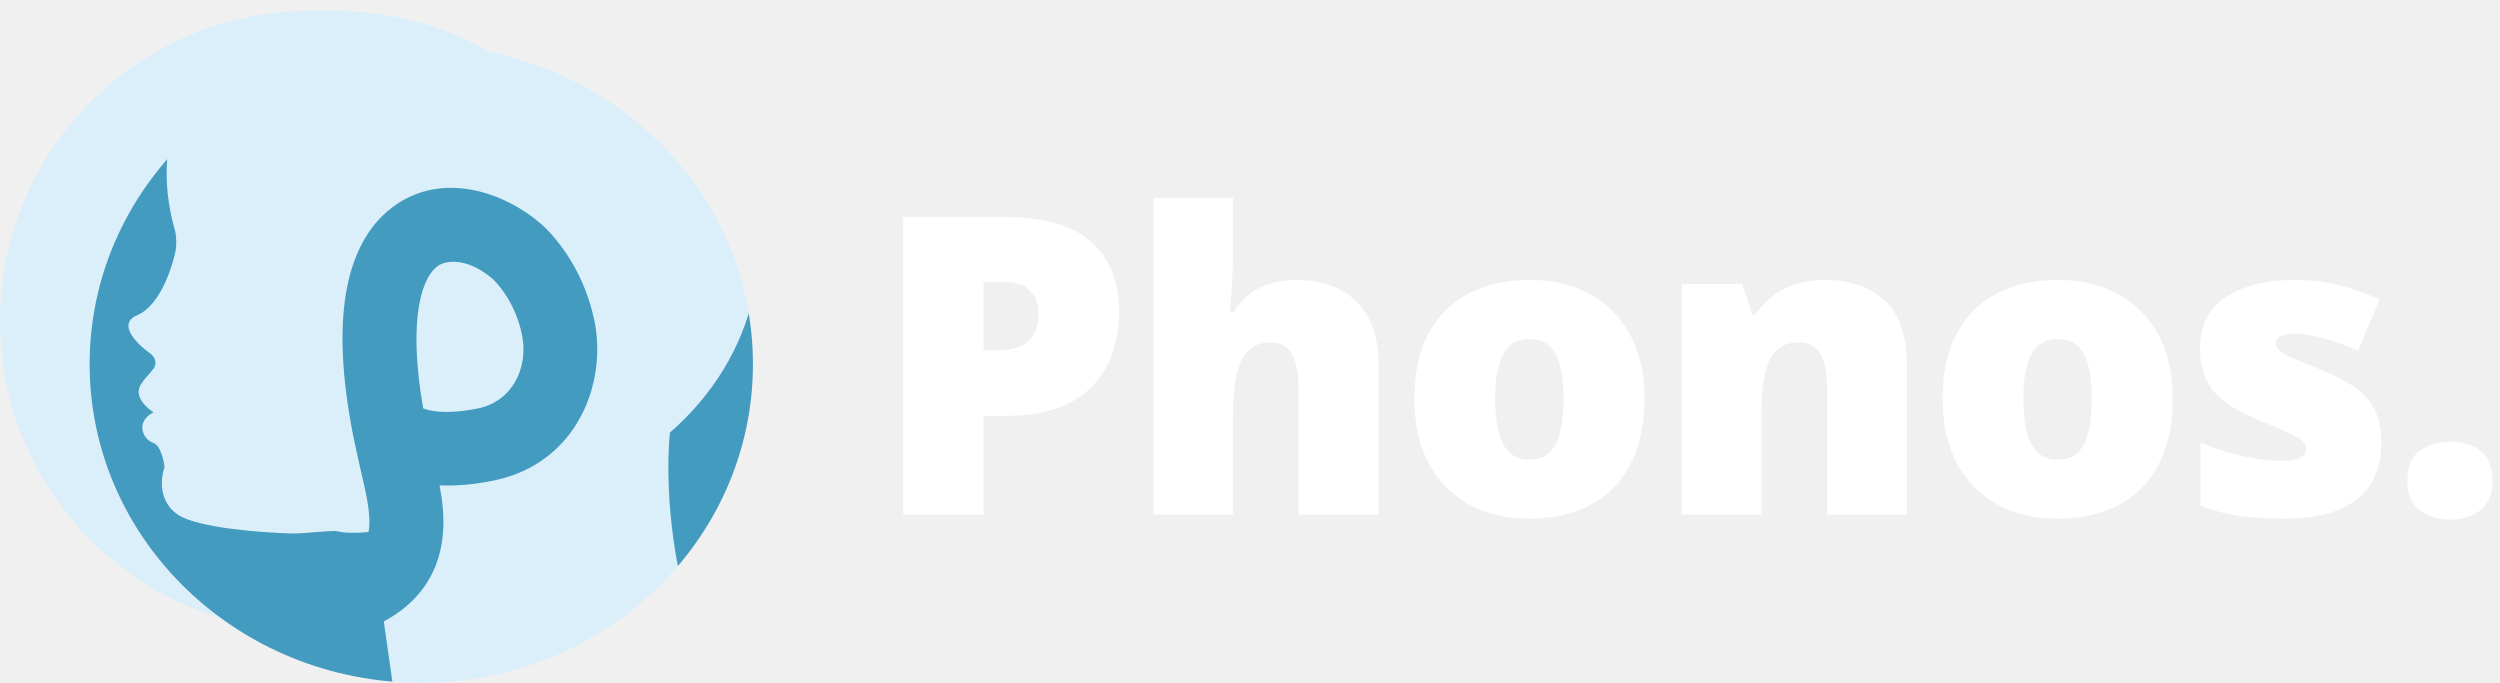
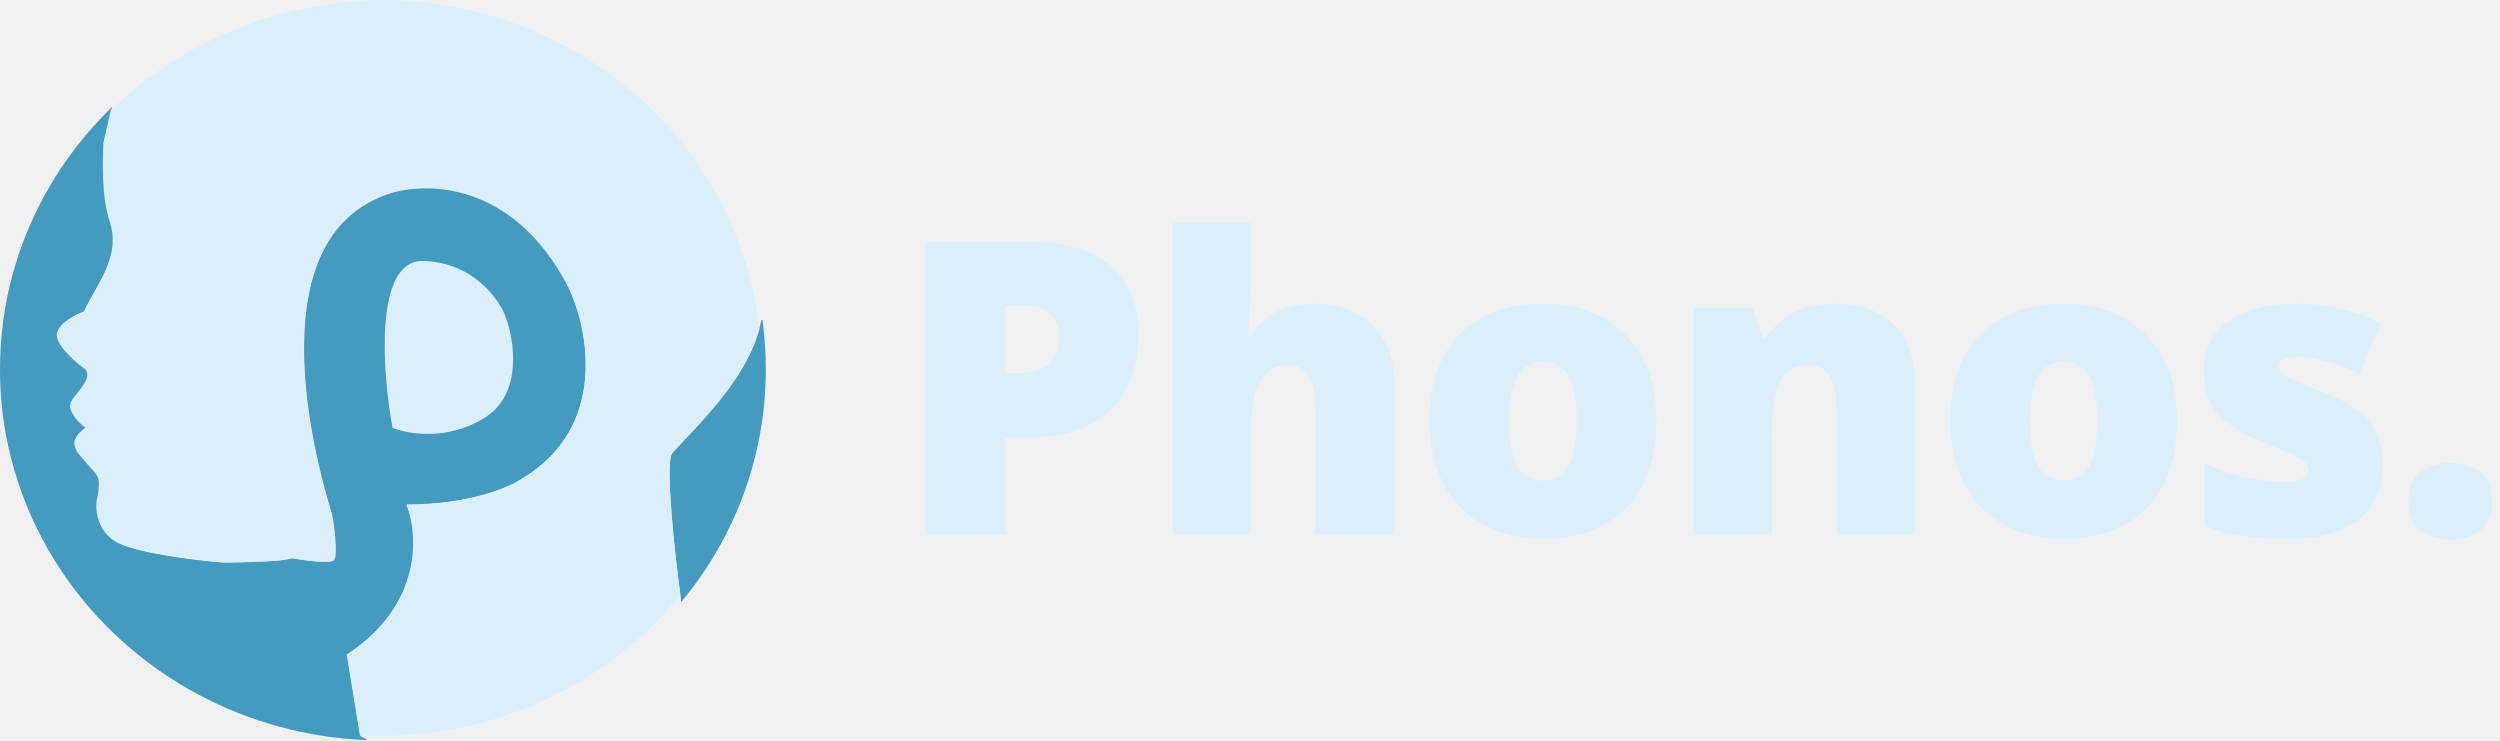
- <svg xmlns="http://www.w3.org/2000/svg" width="227" height="62" viewBox="0 0 227 62" fill="none">
-   <path d="M91.36 19.707C94.784 19.707 97.347 20.453 99.046 21.943C100.758 23.433 101.614 25.552 101.614 28.299C101.614 29.53 101.436 30.713 101.079 31.846C100.734 32.979 100.161 33.989 99.36 34.876C98.572 35.763 97.519 36.465 96.201 36.982C94.895 37.5 93.282 37.758 91.36 37.758H89.309V46.719H82.011V19.707H91.36ZM91.194 25.601H89.309V31.809H90.751C91.379 31.809 91.964 31.704 92.506 31.495C93.048 31.273 93.479 30.922 93.799 30.442C94.132 29.949 94.298 29.297 94.298 28.483C94.298 27.634 94.046 26.944 93.54 26.414C93.035 25.872 92.253 25.601 91.194 25.601Z" fill="white" />
-   <path d="M111.962 17.971V22.054C111.962 23.606 111.925 24.912 111.851 25.971C111.789 27.018 111.728 27.818 111.666 28.373H111.999C112.454 27.646 112.972 27.067 113.551 26.636C114.13 26.205 114.77 25.897 115.472 25.712C116.174 25.515 116.938 25.416 117.763 25.416C119.143 25.416 120.387 25.681 121.495 26.211C122.616 26.741 123.509 27.572 124.174 28.705C124.839 29.826 125.172 31.292 125.172 33.102V46.719H117.911V35.301C117.911 33.909 117.708 32.862 117.301 32.16C116.895 31.446 116.267 31.089 115.417 31.089C114.542 31.089 113.852 31.341 113.347 31.846C112.842 32.339 112.485 33.066 112.276 34.026C112.066 34.975 111.962 36.139 111.962 37.518V46.719H104.738V17.971H111.962Z" fill="white" />
-   <path d="M149.321 36.206C149.321 37.956 149.081 39.508 148.6 40.862C148.12 42.217 147.424 43.357 146.512 44.28C145.601 45.204 144.499 45.906 143.205 46.387C141.912 46.855 140.452 47.089 138.826 47.089C137.311 47.089 135.92 46.855 134.651 46.387C133.395 45.906 132.298 45.204 131.362 44.28C130.426 43.357 129.699 42.217 129.182 40.862C128.677 39.508 128.425 37.956 128.425 36.206C128.425 33.891 128.843 31.932 129.681 30.331C130.531 28.73 131.738 27.51 133.302 26.673C134.879 25.835 136.757 25.416 138.937 25.416C140.945 25.416 142.731 25.835 144.295 26.673C145.86 27.51 147.085 28.73 147.972 30.331C148.871 31.932 149.321 33.891 149.321 36.206ZM135.759 36.206C135.759 37.401 135.864 38.411 136.074 39.236C136.283 40.05 136.616 40.672 137.071 41.103C137.539 41.521 138.149 41.731 138.9 41.731C139.652 41.731 140.249 41.521 140.693 41.103C141.136 40.672 141.456 40.05 141.653 39.236C141.863 38.411 141.967 37.401 141.967 36.206C141.967 35.012 141.863 34.014 141.653 33.213C141.456 32.413 141.13 31.809 140.674 31.403C140.231 30.996 139.627 30.793 138.863 30.793C137.767 30.793 136.973 31.249 136.48 32.16C136 33.072 135.759 34.42 135.759 36.206Z" fill="white" />
-   <path d="M165.802 25.416C167.958 25.416 169.719 26.026 171.086 27.246C172.453 28.465 173.137 30.417 173.137 33.102V46.719H165.913V35.301C165.913 33.909 165.71 32.862 165.303 32.16C164.909 31.446 164.269 31.089 163.382 31.089C162.015 31.089 161.097 31.649 160.629 32.77C160.161 33.879 159.927 35.474 159.927 37.555V46.719H152.703V25.786H158.153L159.132 28.557H159.409C159.853 27.892 160.382 27.326 160.998 26.858C161.614 26.39 162.322 26.032 163.123 25.786C163.924 25.54 164.817 25.416 165.802 25.416Z" fill="white" />
-   <path d="M197.286 36.206C197.286 37.956 197.046 39.508 196.565 40.862C196.085 42.217 195.389 43.357 194.477 44.28C193.566 45.204 192.464 45.906 191.17 46.387C189.877 46.855 188.417 47.089 186.791 47.089C185.276 47.089 183.885 46.855 182.616 46.387C181.36 45.906 180.263 45.204 179.327 44.28C178.391 43.357 177.664 42.217 177.147 40.862C176.642 39.508 176.39 37.956 176.39 36.206C176.39 33.891 176.808 31.932 177.646 30.331C178.496 28.73 179.703 27.51 181.267 26.673C182.844 25.835 184.722 25.416 186.902 25.416C188.91 25.416 190.696 25.835 192.26 26.673C193.825 27.51 195.05 28.73 195.937 30.331C196.836 31.932 197.286 33.891 197.286 36.206ZM183.724 36.206C183.724 37.401 183.829 38.411 184.039 39.236C184.248 40.05 184.581 40.672 185.036 41.103C185.504 41.521 186.114 41.731 186.865 41.731C187.617 41.731 188.214 41.521 188.658 41.103C189.101 40.672 189.421 40.05 189.618 39.236C189.828 38.411 189.932 37.401 189.932 36.206C189.932 35.012 189.828 34.014 189.618 33.213C189.421 32.413 189.095 31.809 188.639 31.403C188.196 30.996 187.592 30.793 186.828 30.793C185.732 30.793 184.938 31.249 184.445 32.16C183.965 33.072 183.724 34.42 183.724 36.206Z" fill="white" />
-   <path d="M216.224 40.29C216.224 41.62 215.929 42.796 215.338 43.819C214.746 44.841 213.798 45.642 212.492 46.22C211.199 46.799 209.493 47.089 207.374 47.089C205.884 47.089 204.548 47.009 203.365 46.849C202.195 46.688 201.006 46.38 199.799 45.925V40.142C201.117 40.745 202.46 41.183 203.827 41.454C205.194 41.712 206.272 41.842 207.06 41.842C207.873 41.842 208.465 41.755 208.834 41.583C209.216 41.398 209.407 41.127 209.407 40.77C209.407 40.462 209.277 40.203 209.019 39.994C208.772 39.772 208.323 39.52 207.67 39.236C207.03 38.953 206.124 38.571 204.954 38.091C203.796 37.611 202.829 37.087 202.053 36.52C201.29 35.954 200.717 35.276 200.335 34.488C199.953 33.7 199.762 32.733 199.762 31.587C199.762 29.543 200.551 28.003 202.127 26.968C203.704 25.934 205.792 25.416 208.391 25.416C209.77 25.416 211.07 25.57 212.289 25.878C213.508 26.174 214.771 26.611 216.077 27.19L214.1 31.846C213.065 31.378 212.018 31.002 210.959 30.719C209.899 30.436 209.056 30.294 208.428 30.294C207.861 30.294 207.424 30.368 207.116 30.516C206.808 30.664 206.654 30.879 206.654 31.163C206.654 31.421 206.759 31.649 206.968 31.846C207.19 32.043 207.602 32.271 208.206 32.53C208.809 32.788 209.69 33.152 210.848 33.62C212.067 34.112 213.071 34.642 213.859 35.209C214.66 35.763 215.251 36.441 215.633 37.241C216.027 38.042 216.224 39.058 216.224 40.29Z" fill="white" />
-   <path d="M218.59 43.652C218.59 42.347 218.972 41.429 219.736 40.899C220.512 40.37 221.442 40.105 222.525 40.105C223.548 40.105 224.435 40.37 225.186 40.899C225.937 41.429 226.313 42.347 226.313 43.652C226.313 44.896 225.937 45.795 225.186 46.35C224.435 46.904 223.548 47.181 222.525 47.181C221.442 47.181 220.512 46.904 219.736 46.35C218.972 45.795 218.59 44.896 218.59 43.652Z" fill="white" />
-   <path d="M0 29.152C0 13.602 12.606 0.996 28.156 0.996H30.445C45.995 0.996 58.601 13.602 58.601 29.152V29.152C58.601 44.702 45.995 57.307 30.445 57.307H28.156C12.606 57.307 0 44.702 0 29.152V29.152Z" fill="#DBEFFA" />
-   <mask id="mask0_1061_3483" style="mask-type:alpha" maskUnits="userSpaceOnUse" x="8" y="4" width="61" height="58">
-     <path d="M68.367 33.062C68.367 49.044 54.885 61.999 38.253 61.999C21.622 61.999 8.139 49.044 8.139 33.062C8.139 17.08 21.622 4.124 38.253 4.124C54.885 4.124 68.367 17.08 68.367 33.062Z" fill="#C4E9FA" />
-   </mask>
-   <g mask="url(#mask0_1061_3483)">
-     <path d="M-24.59 -10.206H82.505V73.164H-24.59V-10.206Z" fill="#449BC0" />
-     <path d="M15.93 21.095C13.072 11.176 18.556 5.534 21.655 3.952L59.922 11.447V31.779C59.652 33.831 53.685 37.918 53.255 42.503C47.799 45.581 34.007 49.115 30.651 48.244C30.19 48.124 27.767 48.443 26.605 48.443C23.865 48.377 17.936 47.941 16.145 46.729C14.355 45.517 14.596 43.353 14.94 42.423C14.868 41.785 14.57 40.454 13.95 40.231C13.33 40.007 13.06 39.5 13.003 39.274C12.659 38.285 13.491 37.639 13.95 37.44C13.577 37.214 12.788 36.579 12.616 35.845C12.4 34.928 13.433 34.211 13.95 33.453C14.363 32.847 13.921 32.297 13.649 32.098C12.472 31.274 10.584 29.427 12.443 28.63C14.768 27.633 15.758 23.646 15.93 22.849C16.068 22.211 15.987 21.414 15.93 21.095Z" fill="#DBEFFA" />
-     <path d="M61.743 52.358C60.368 45.874 60.625 40.434 60.925 38.524L33.117 44.285L35.743 62.705C44.982 61.958 63.117 58.843 61.743 52.358Z" fill="#DBEFFA" />
-     <path d="M18.739 8.441C21.907 4.489 26.363 1.459 31.527 -0.257C36.692 -1.972 42.329 -2.294 47.706 -1.181C53.083 -0.068 57.953 2.43 61.684 5.987C65.416 9.545 67.837 13.999 68.634 18.772C69.431 23.545 68.567 28.417 66.154 32.756C63.742 37.096 59.891 40.702 55.102 43.109C50.313 45.516 44.806 46.611 39.295 46.254C33.784 45.896 28.523 44.102 24.194 41.104L41.339 22.244L18.739 8.441Z" fill="#DBEFFA" />
-     <path fill-rule="evenodd" clip-rule="evenodd" d="M39.911 44.072C41.642 44.151 43.373 43.937 44.917 43.614C52.341 42.058 55.171 34.851 53.963 29.075C52.903 24.005 49.948 21.046 49.14 20.341C45.903 17.52 40.128 15.37 35.554 18.876C33.335 20.577 31.973 23.275 31.409 26.663C30.848 30.039 31.031 34.33 32.091 39.665C32.214 40.285 32.494 41.544 32.732 42.602C32.854 43.141 32.968 43.644 33.052 44.012C33.094 44.196 33.128 44.347 33.152 44.451L33.181 44.578C33.689 47.06 33.728 48.531 32.886 49.544C31.991 50.621 29.015 52.415 19.64 51.975L19.41 58.653C29.055 59.105 35.027 57.525 38.085 53.843C40.855 50.509 40.365 46.442 39.911 44.072ZM38.036 27.837C37.688 29.927 37.703 32.927 38.425 37.084C38.748 37.207 39.161 37.307 39.688 37.361C40.77 37.473 42.076 37.36 43.453 37.072C46.441 36.445 48.038 33.462 47.388 30.356C47.061 28.792 46.443 27.571 45.87 26.709C45.584 26.278 45.313 25.943 45.103 25.708C44.999 25.591 44.912 25.5 44.848 25.437C44.79 25.38 44.757 25.349 44.753 25.346C44.752 25.345 44.752 25.346 44.753 25.346C42.604 23.474 40.569 23.522 39.695 24.192C39.19 24.579 38.418 25.538 38.036 27.837Z" fill="#449BC0" />
-   </g>
+ <svg xmlns="http://www.w3.org/2000/svg" width="152" height="45" viewBox="0 0 152 45" fill="none">
+   <path d="M62.461 14.688C64.721 14.688 66.412 15.18 67.534 16.163C68.663 17.147 69.228 18.545 69.228 20.358C69.228 21.171 69.111 21.951 68.875 22.699C68.647 23.447 68.269 24.113 67.741 24.699C67.221 25.284 66.526 25.747 65.656 26.089C64.794 26.43 63.729 26.601 62.461 26.601H61.108V32.514H56.291V14.688H62.461ZM62.352 18.578H61.108V22.675H62.059C62.473 22.675 62.859 22.605 63.217 22.467C63.575 22.321 63.859 22.089 64.071 21.772C64.29 21.447 64.4 21.016 64.4 20.48C64.4 19.919 64.233 19.464 63.9 19.114C63.567 18.757 63.051 18.578 62.352 18.578Z" fill="#DBEFFA" />
+   <path d="M76.057 13.542V16.237C76.057 17.261 76.033 18.122 75.984 18.822C75.943 19.513 75.903 20.041 75.862 20.407H76.081C76.382 19.927 76.724 19.545 77.106 19.261C77.488 18.976 77.91 18.773 78.374 18.651C78.837 18.521 79.341 18.456 79.886 18.456C80.796 18.456 81.617 18.631 82.349 18.98C83.088 19.33 83.678 19.878 84.117 20.626C84.556 21.366 84.775 22.333 84.775 23.528V32.514H79.983V24.979C79.983 24.061 79.849 23.37 79.581 22.906C79.313 22.435 78.898 22.199 78.337 22.199C77.76 22.199 77.305 22.366 76.972 22.699C76.638 23.024 76.403 23.504 76.264 24.138C76.126 24.764 76.057 25.532 76.057 26.442V32.514H71.29V13.542H76.057Z" fill="#DBEFFA" />
+   <path d="M100.712 25.577C100.712 26.731 100.553 27.755 100.236 28.649C99.919 29.543 99.46 30.295 98.859 30.905C98.257 31.515 97.53 31.978 96.676 32.295C95.823 32.604 94.859 32.758 93.786 32.758C92.787 32.758 91.868 32.604 91.031 32.295C90.201 31.978 89.478 31.515 88.86 30.905C88.243 30.295 87.763 29.543 87.421 28.649C87.088 27.755 86.922 26.731 86.922 25.577C86.922 24.048 87.198 22.756 87.751 21.699C88.312 20.642 89.108 19.838 90.141 19.285C91.181 18.732 92.421 18.456 93.859 18.456C95.184 18.456 96.363 18.732 97.395 19.285C98.428 19.838 99.237 20.642 99.822 21.699C100.415 22.756 100.712 24.048 100.712 25.577ZM91.762 25.577C91.762 26.365 91.831 27.032 91.969 27.576C92.108 28.113 92.327 28.523 92.628 28.808C92.937 29.084 93.339 29.222 93.835 29.222C94.331 29.222 94.725 29.084 95.018 28.808C95.31 28.523 95.522 28.113 95.652 27.576C95.79 27.032 95.859 26.365 95.859 25.577C95.859 24.788 95.79 24.13 95.652 23.601C95.522 23.073 95.306 22.675 95.006 22.406C94.713 22.138 94.315 22.004 93.811 22.004C93.087 22.004 92.563 22.305 92.238 22.906C91.921 23.508 91.762 24.398 91.762 25.577Z" fill="#DBEFFA" />
+   <path d="M111.589 18.456C113.011 18.456 114.174 18.858 115.076 19.663C115.978 20.468 116.429 21.756 116.429 23.528V32.514H111.662V24.979C111.662 24.061 111.528 23.37 111.26 22.906C110.999 22.435 110.577 22.199 109.991 22.199C109.089 22.199 108.484 22.569 108.175 23.309C107.866 24.04 107.711 25.093 107.711 26.467V32.514H102.944V18.7H106.541L107.187 20.529H107.37C107.663 20.09 108.012 19.716 108.419 19.407C108.825 19.098 109.292 18.862 109.821 18.7C110.349 18.537 110.938 18.456 111.589 18.456Z" fill="#DBEFFA" />
+   <path d="M132.366 25.577C132.366 26.731 132.208 27.755 131.891 28.649C131.574 29.543 131.114 30.295 130.513 30.905C129.911 31.515 129.184 31.978 128.33 32.295C127.477 32.604 126.514 32.758 125.441 32.758C124.441 32.758 123.522 32.604 122.685 32.295C121.856 31.978 121.132 31.515 120.515 30.905C119.897 30.295 119.417 29.543 119.076 28.649C118.743 27.755 118.576 26.731 118.576 25.577C118.576 24.048 118.852 22.756 119.405 21.699C119.966 20.642 120.762 19.838 121.795 19.285C122.835 18.732 124.075 18.456 125.514 18.456C126.839 18.456 128.017 18.732 129.05 19.285C130.082 19.838 130.891 20.642 131.476 21.699C132.07 22.756 132.366 24.048 132.366 25.577ZM123.417 25.577C123.417 26.365 123.486 27.032 123.624 27.576C123.762 28.113 123.981 28.523 124.282 28.808C124.591 29.084 124.994 29.222 125.489 29.222C125.985 29.222 126.379 29.084 126.672 28.808C126.965 28.523 127.176 28.113 127.306 27.576C127.444 27.032 127.513 26.365 127.513 25.577C127.513 24.788 127.444 24.13 127.306 23.601C127.176 23.073 126.961 22.675 126.66 22.406C126.367 22.138 125.969 22.004 125.465 22.004C124.742 22.004 124.217 22.305 123.892 22.906C123.575 23.508 123.417 24.398 123.417 25.577Z" fill="#DBEFFA" />
+   <path d="M144.865 28.271C144.865 29.149 144.67 29.925 144.279 30.6C143.889 31.275 143.263 31.803 142.402 32.185C141.548 32.567 140.422 32.758 139.024 32.758C138.041 32.758 137.159 32.706 136.378 32.6C135.606 32.494 134.822 32.291 134.025 31.99V28.174C134.895 28.572 135.781 28.861 136.683 29.039C137.585 29.21 138.297 29.296 138.817 29.296C139.353 29.296 139.744 29.239 139.987 29.125C140.239 29.003 140.365 28.824 140.365 28.588C140.365 28.385 140.28 28.214 140.109 28.076C139.947 27.93 139.65 27.763 139.219 27.576C138.797 27.389 138.199 27.137 137.427 26.82C136.663 26.503 136.025 26.158 135.513 25.784C135.009 25.41 134.631 24.963 134.379 24.443C134.127 23.922 134.001 23.284 134.001 22.528C134.001 21.179 134.521 20.163 135.561 19.48C136.602 18.797 137.98 18.456 139.695 18.456C140.605 18.456 141.463 18.557 142.268 18.761C143.072 18.956 143.905 19.244 144.767 19.626L143.462 22.699C142.78 22.39 142.089 22.142 141.39 21.955C140.691 21.768 140.134 21.675 139.719 21.675C139.345 21.675 139.057 21.724 138.853 21.821C138.65 21.919 138.549 22.061 138.549 22.248C138.549 22.419 138.618 22.569 138.756 22.699C138.902 22.829 139.175 22.98 139.573 23.15C139.971 23.321 140.552 23.561 141.316 23.87C142.121 24.195 142.784 24.544 143.304 24.918C143.832 25.284 144.223 25.731 144.475 26.259C144.735 26.788 144.865 27.458 144.865 28.271Z" fill="#DBEFFA" />
+   <path d="M146.426 30.49C146.426 29.629 146.678 29.023 147.182 28.674C147.694 28.324 148.308 28.149 149.023 28.149C149.698 28.149 150.283 28.324 150.779 28.674C151.275 29.023 151.523 29.629 151.523 30.49C151.523 31.311 151.275 31.905 150.779 32.271C150.283 32.636 149.698 32.819 149.023 32.819C148.308 32.819 147.694 32.636 147.182 32.271C146.678 31.905 146.426 31.311 146.426 30.49Z" fill="#DBEFFA" />
+   <path d="M25.964 15.611C22.515 15.403 22.91 22.374 23.539 25.886C23.97 26.198 25.784 26.189 26.637 26.146C30.302 25.938 31.039 22.764 30.949 21.204C30.724 19.426 29.413 15.819 25.964 15.611Z" fill="#DBEFFA" />
+   <path d="M22.339 44.989C22.191 44.91 22.05 44.833 21.915 44.758L21.109 39.801C25.731 36.776 25.453 32.454 24.737 30.671C28.516 30.671 30.97 29.628 31.724 29.106C36.991 25.976 35.8 19.976 34.546 17.367C31.213 10.898 25.812 10.933 23.527 11.759C15.201 14.743 19.575 29.226 20.118 31.023C20.144 31.111 20.162 31.169 20.168 31.193C20.302 31.715 20.571 33.802 20.302 34.063C20.087 34.271 18.511 34.063 17.749 33.932C17.212 34.141 14.748 34.193 13.584 34.193C12.016 34.063 8.558 33.645 7.268 33.019C5.978 32.393 5.835 31.019 5.925 30.41C5.969 30.237 6.059 29.784 6.059 29.367C6.059 28.973 5.905 28.802 5.598 28.46C5.499 28.35 5.384 28.222 5.253 28.063C5.113 27.893 5.01 27.776 4.931 27.687L4.93 27.687C4.706 27.434 4.68 27.405 4.581 27.019C4.473 26.602 4.984 26.15 5.253 25.976C4.85 25.715 4.312 25.063 4.312 24.672C4.312 24.415 4.427 24.271 4.658 23.982C4.779 23.83 4.933 23.637 5.118 23.367C5.548 22.741 5.298 22.411 5.118 22.324C4.536 21.889 3.398 20.863 3.506 20.237C3.613 19.611 4.626 19.107 5.118 18.933C5.296 18.558 5.507 18.184 5.72 17.805C6.473 16.469 7.254 15.081 6.731 13.454C6.227 11.889 6.283 10.063 6.328 8.629L6.814 6.503C2.604 10.586 0 16.225 0 22.454C0 27.361 1.616 31.902 4.36 35.604C8.414 41.075 14.931 44.715 22.339 45.001V44.989Z" fill="#449BC0" />
+   <path d="M41.424 36.595L41.4 36.49C41.4 36.49 41.4 36.489 41.4 36.489C41.4 36.462 41.4 36.436 41.399 36.41C41.04 33.758 40.431 28.271 40.861 27.541C41.066 27.319 41.287 27.083 41.521 26.834L41.522 26.834L41.522 26.834C43.286 24.959 45.721 22.371 46.29 19.454H46.358C46.492 20.436 46.561 21.437 46.561 22.454C46.561 27.808 44.638 32.726 41.424 36.595Z" fill="#449BC0" />
+   <path d="M25.751 15.867C22.733 15.763 23.236 22.587 23.865 26.012C24.808 26.402 27.26 26.818 29.524 25.362C31.787 23.905 31.275 20.68 30.736 19.249C30.332 18.165 28.769 15.971 25.751 15.867Z" fill="#DBEFFA" />
+   <path d="M46.173 20.005C45.443 22.71 43.181 25.105 41.516 26.866L41.516 26.867C41.282 27.115 41.059 27.35 40.855 27.572C40.436 28.28 41 33.464 41.361 36.183C37.123 41.394 30.541 44.74 23.151 44.74C22.724 44.74 22.301 44.729 21.881 44.707L21.079 39.798C25.706 36.78 25.428 32.471 24.711 30.693C28.495 30.693 30.951 29.653 31.706 29.133C36.98 26.011 35.787 20.029 34.532 17.427C31.195 10.976 25.787 11.011 23.5 11.835C15.164 14.81 19.543 29.252 20.087 31.044C20.113 31.132 20.131 31.189 20.137 31.214C20.271 31.734 20.541 33.815 20.271 34.075C20.056 34.283 18.478 34.075 17.715 33.945C17.177 34.153 14.711 34.205 13.545 34.205C11.976 34.075 8.514 33.659 7.222 33.035C5.931 32.41 5.787 31.04 5.877 30.433C5.922 30.26 6.011 29.809 6.011 29.393C6.011 29 5.858 28.829 5.55 28.489C5.451 28.379 5.336 28.251 5.204 28.092C5.064 27.923 4.961 27.807 4.882 27.718L4.881 27.718C4.657 27.466 4.631 27.436 4.532 27.052C4.424 26.636 4.935 26.185 5.204 26.011C4.801 25.751 4.263 25.101 4.263 24.711C4.263 24.455 4.378 24.311 4.608 24.023L4.609 24.023C4.73 23.871 4.884 23.679 5.07 23.41C5.5 22.786 5.249 22.456 5.07 22.37C4.487 21.936 3.348 20.913 3.455 20.289C3.563 19.664 4.576 19.161 5.07 18.988C5.248 18.615 5.459 18.241 5.673 17.864C6.426 16.531 7.208 15.147 6.684 13.525C6.18 11.965 6.236 10.144 6.28 8.713L6.745 6.691C10.979 2.599 16.845 0.048 23.335 0C35.211 0.09 44.958 8.82 46.173 20.005Z" fill="#DBEFFA" />
</svg>
